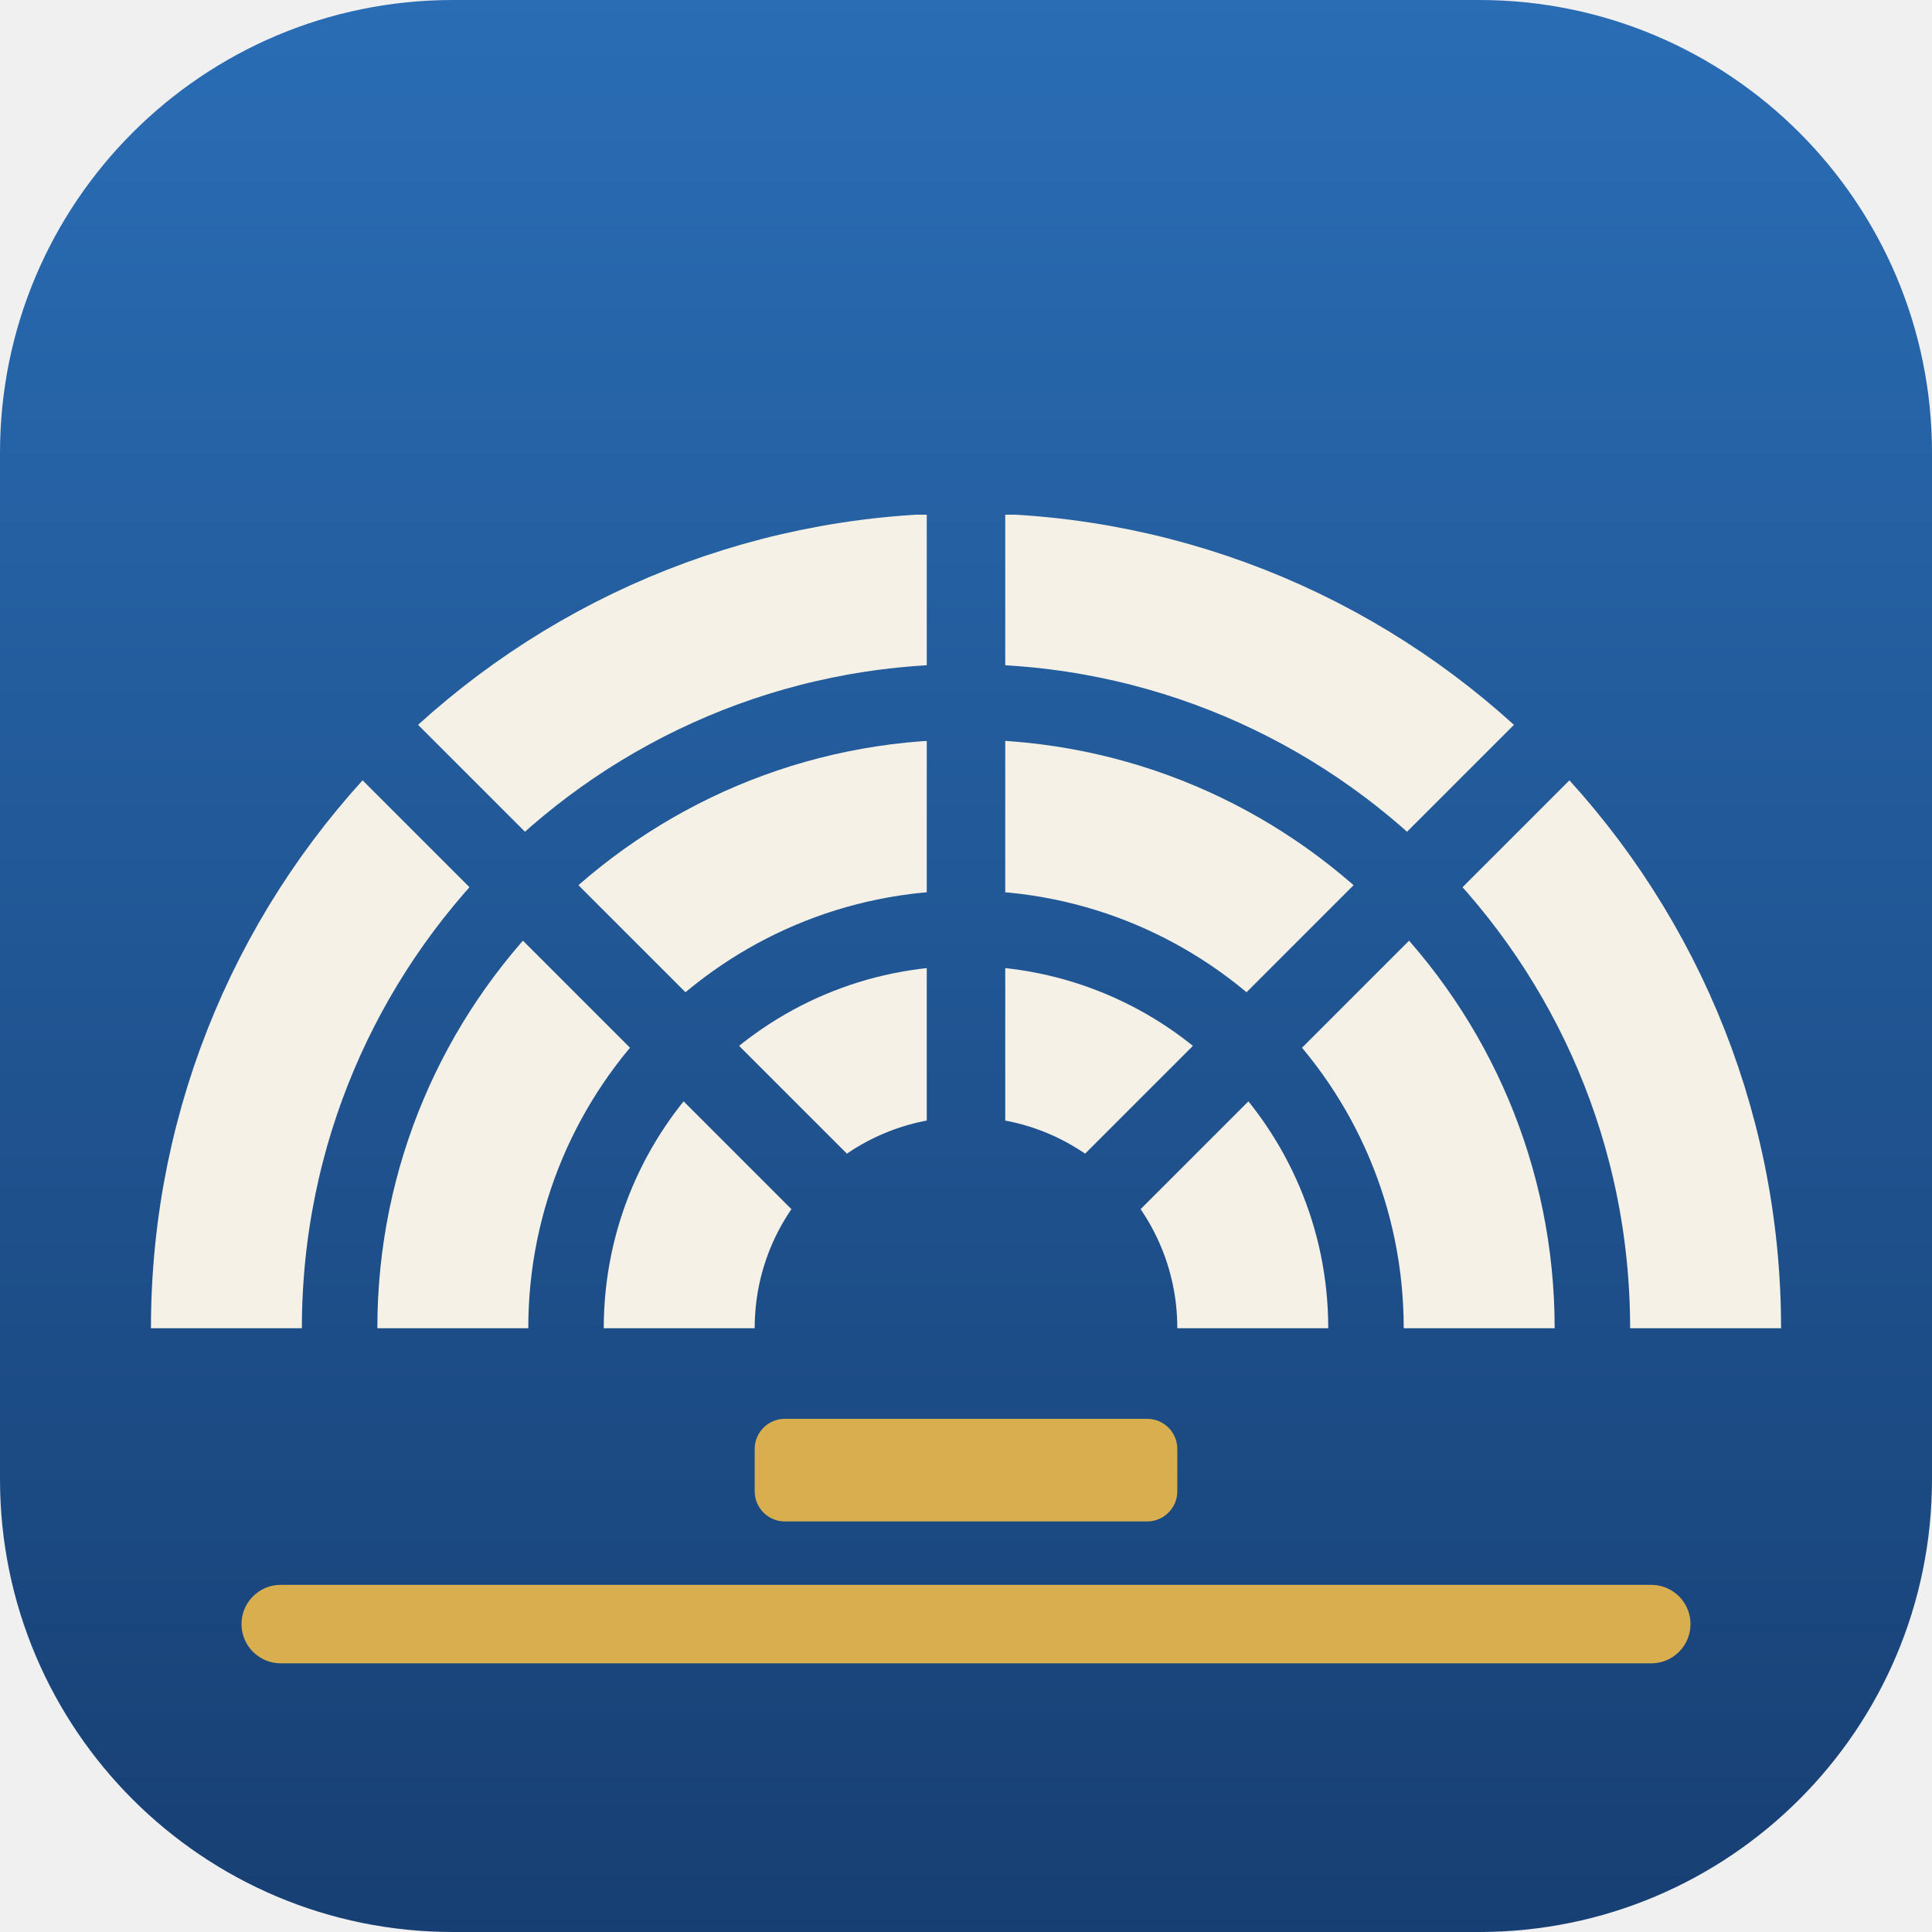
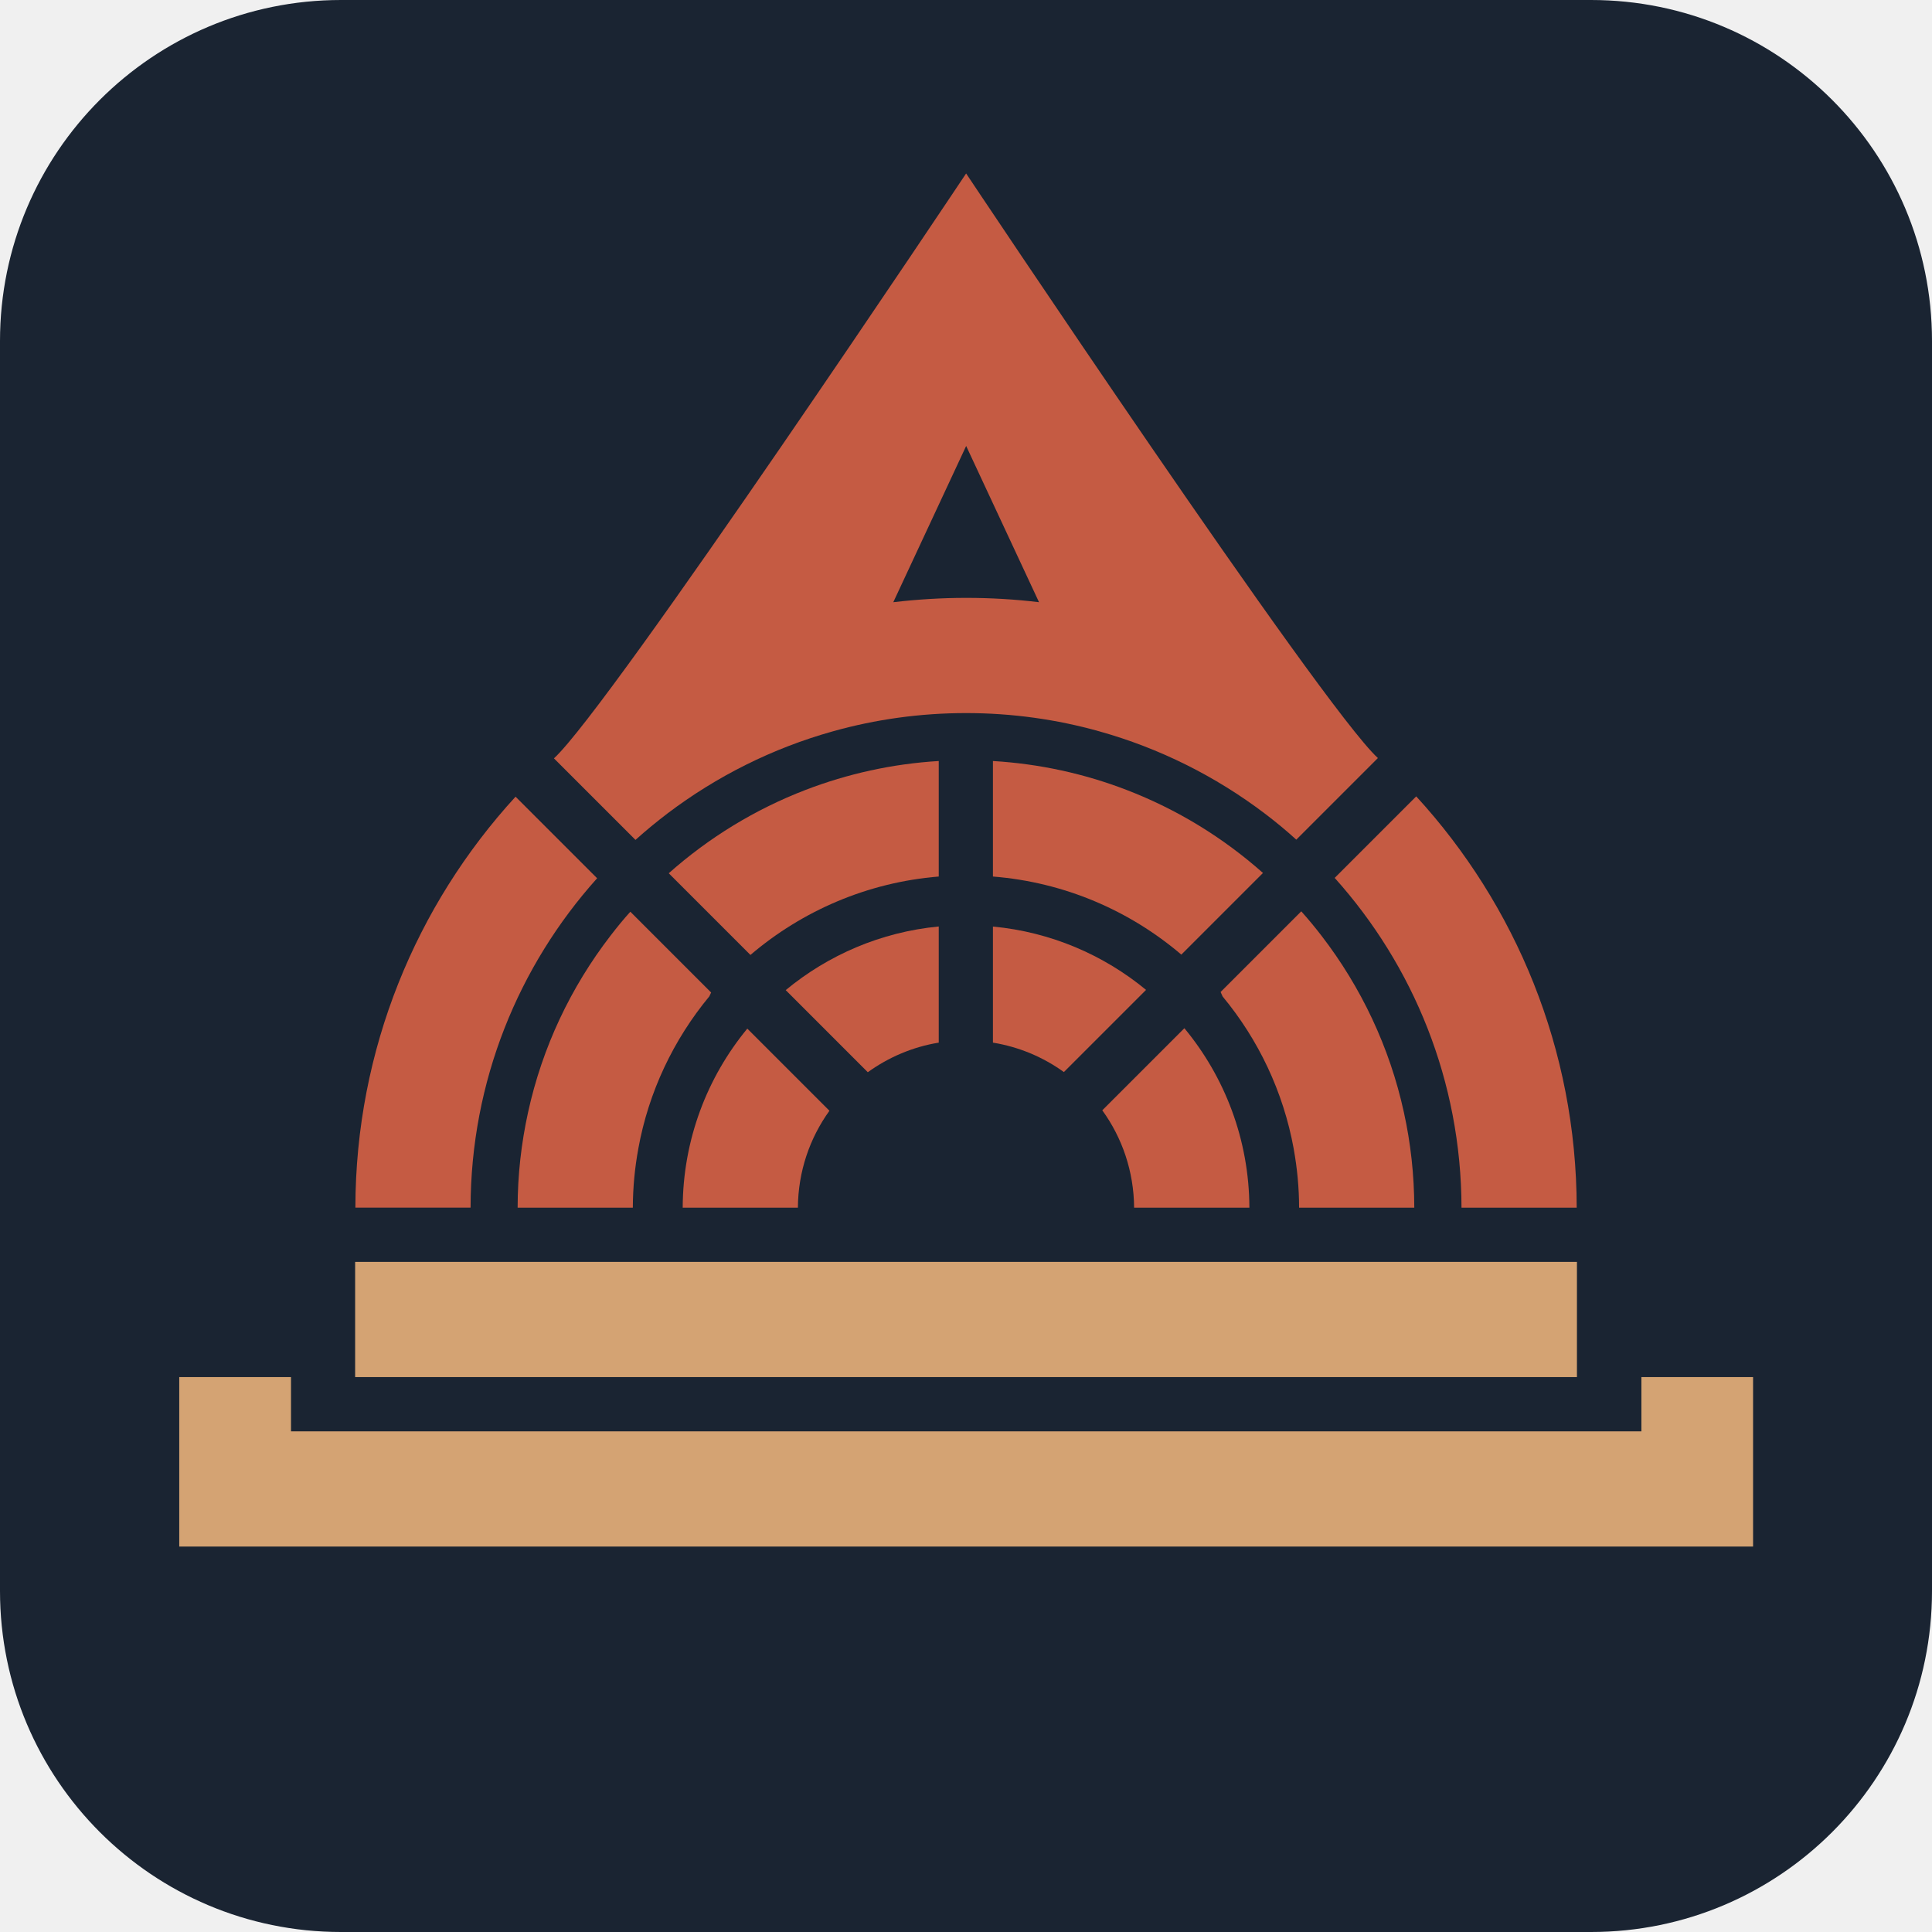
- <svg xmlns="http://www.w3.org/2000/svg" viewBox="0 0 64 64">
+ <svg xmlns="http://www.w3.org/2000/svg" id="Layer_2" data-name="Layer 2" viewBox="0 0 241 241">
  <defs>
-     <linearGradient id="egeo" x1="0" y1="0" x2="0" y2="1">
-       <stop offset="0" stop-color="#2A6DB5" />
-       <stop offset="1" stop-color="#173F73" />
-     </linearGradient>
-     <mask id="pasillos">
-       <rect width="64" height="64" fill="#fff" />
-       <g stroke="#000" stroke-width="2.6" stroke-linecap="butt">
-         <path d="M32 44 9.4 21.4" />
-         <path d="M32 44V12" />
-         <path d="M32 44 54.6 21.4" />
+     <style>
+       .cls-1 {
+         fill: #1a2432;
+       }
+ 
+       .cls-1, .cls-2, .cls-3 {
+         stroke-width: 0px;
+       }
+ 
+       .cls-2 {
+         fill: #d4a373;
+       }
+ 
+       .cls-3 {
+         fill: #c55b43;
+       }
+     </style>
+   </defs>
+   <g id="Layer_1-2" data-name="Layer 1">
+     <rect class="cls-1" width="241" height="241" rx="42.53" ry="42.53" />
+     <g>
+       <g>
+         <path class="cls-3" d="M155.84,150.65h-14.37c-.03-4.53-1.49-8.73-3.97-12.15l10.24-10.24c5.04,6.09,8.08,13.89,8.11,22.39Z" />
+         <path class="cls-3" d="M103.47,138.55c-2.46,3.41-3.91,7.58-3.94,12.1h-14.37c.03-8.48,3.05-16.26,8.06-22.34l10.25,10.25Z" />
+         <path class="cls-3" d="M117.1,115.58v14.48c-3.26.53-6.27,1.83-8.85,3.69l-10.24-10.24c5.29-4.38,11.88-7.25,19.09-7.94Z" />
+         <path class="cls-3" d="M142.96,123.48l-10.25,10.25c-2.58-1.86-5.59-3.14-8.85-3.67v-14.48c7.21.68,13.8,3.53,19.1,7.9Z" />
+         <path class="cls-3" d="M88.71,123.8l-.23.49h0c-4.45,5.38-7.57,11.89-8.86,19.01v.02c-.44,2.38-.67,4.83-.68,7.33h-14.37c0-4.08.46-8.06,1.3-11.89h0c1.78-8.15,5.35-15.63,10.27-22.02.79-1.03,1.61-2.04,2.49-3.01l10.08,10.08Z" />
+         <path class="cls-3" d="M196.68,150.65h-14.37c-.03-15.79-6.01-30.21-15.82-41.14l10.17-10.17c12.4,13.53,19.99,31.55,20.02,51.31Z" />
+         <path class="cls-3" d="M74.48,109.56c-9.79,10.91-15.76,25.32-15.78,41.08h-14.37c.03-19.74,7.59-37.73,19.98-51.26l10.18,10.18Z" />
+         <path class="cls-3" d="M176.42,150.65h-14.37c0-2.5-.24-4.95-.67-7.33v-.02c-1.3-7.13-4.42-13.64-8.87-19h0s-.25-.56-.25-.56l10.06-10.06c.89.99,1.72,2,2.53,3.05,4.92,6.39,8.49,13.87,10.27,22.01h0c.85,3.84,1.29,7.82,1.3,11.9Z" />
+         <path class="cls-3" d="M117.1,94.93v14.41c-8.92.73-17.05,4.29-23.49,9.78l-10.19-10.19c4.98-4.42,10.75-7.97,17.08-10.4,5.21-2,10.79-3.25,16.59-3.6Z" />
+         <path class="cls-3" d="M157.54,108.9l-8.32,8.32-1.86,1.86c-6.44-5.49-14.58-9.03-23.5-9.74v-14.41c5.83.35,11.43,1.59,16.65,3.6,6.31,2.42,12.06,5.95,17.03,10.36Z" />
+         <path class="cls-3" d="M120.52,21.63s-44.37,66.51-51.42,72.97l10.17,10.17c1.29-1.16,2.64-2.27,4.02-3.32,6.1-4.61,13.07-8.12,20.63-10.23,5.28-1.48,10.85-2.27,16.59-2.27s11.31.79,16.59,2.27c7.56,2.11,14.53,5.62,20.63,10.23,1.37,1.04,2.7,2.13,3.97,3.29l10.18-10.18c-7.04-6.44-51.37-72.93-51.37-72.93ZM120.52,74.58c-3.08,0-6.11.19-9.09.54l9.09-19.49,9.09,19.49c-2.98-.36-6.01-.54-9.09-.54Z" />
      </g>
-     </mask>
-   </defs>
-   <rect width="64" height="64" rx="15" fill="url(#egeo)" />
-   <g fill="none" stroke="#F6F1E6" stroke-width="5" mask="url(#pasillos)">
-     <path d="M22.5 44a9.5 9.5 0 0 1 19 0" />
-     <path d="M15 44a17 17 0 0 1 34 0" />
-     <path d="M7.5 44a24.5 24.5 0 0 1 49 0" />
+       <rect class="cls-2" x="44.3" y="157.41" width="152.41" height="14.37" />
+       <polygon class="cls-2" points="204.75 171.78 204.75 178.55 36.3 178.55 36.3 171.78 22.36 171.78 22.36 192.92 30.36 192.92 36.3 192.92 204.75 192.92 210.64 192.92 218.68 192.92 218.68 171.78 204.75 171.78" />
+     </g>
  </g>
-   <rect x="25" y="47" width="14" height="3.4" rx="1" fill="#D9AE4E" />
-   <rect x="8" y="52.5" width="48" height="2.6" rx="1.3" fill="#D9AE4E" />
</svg>
